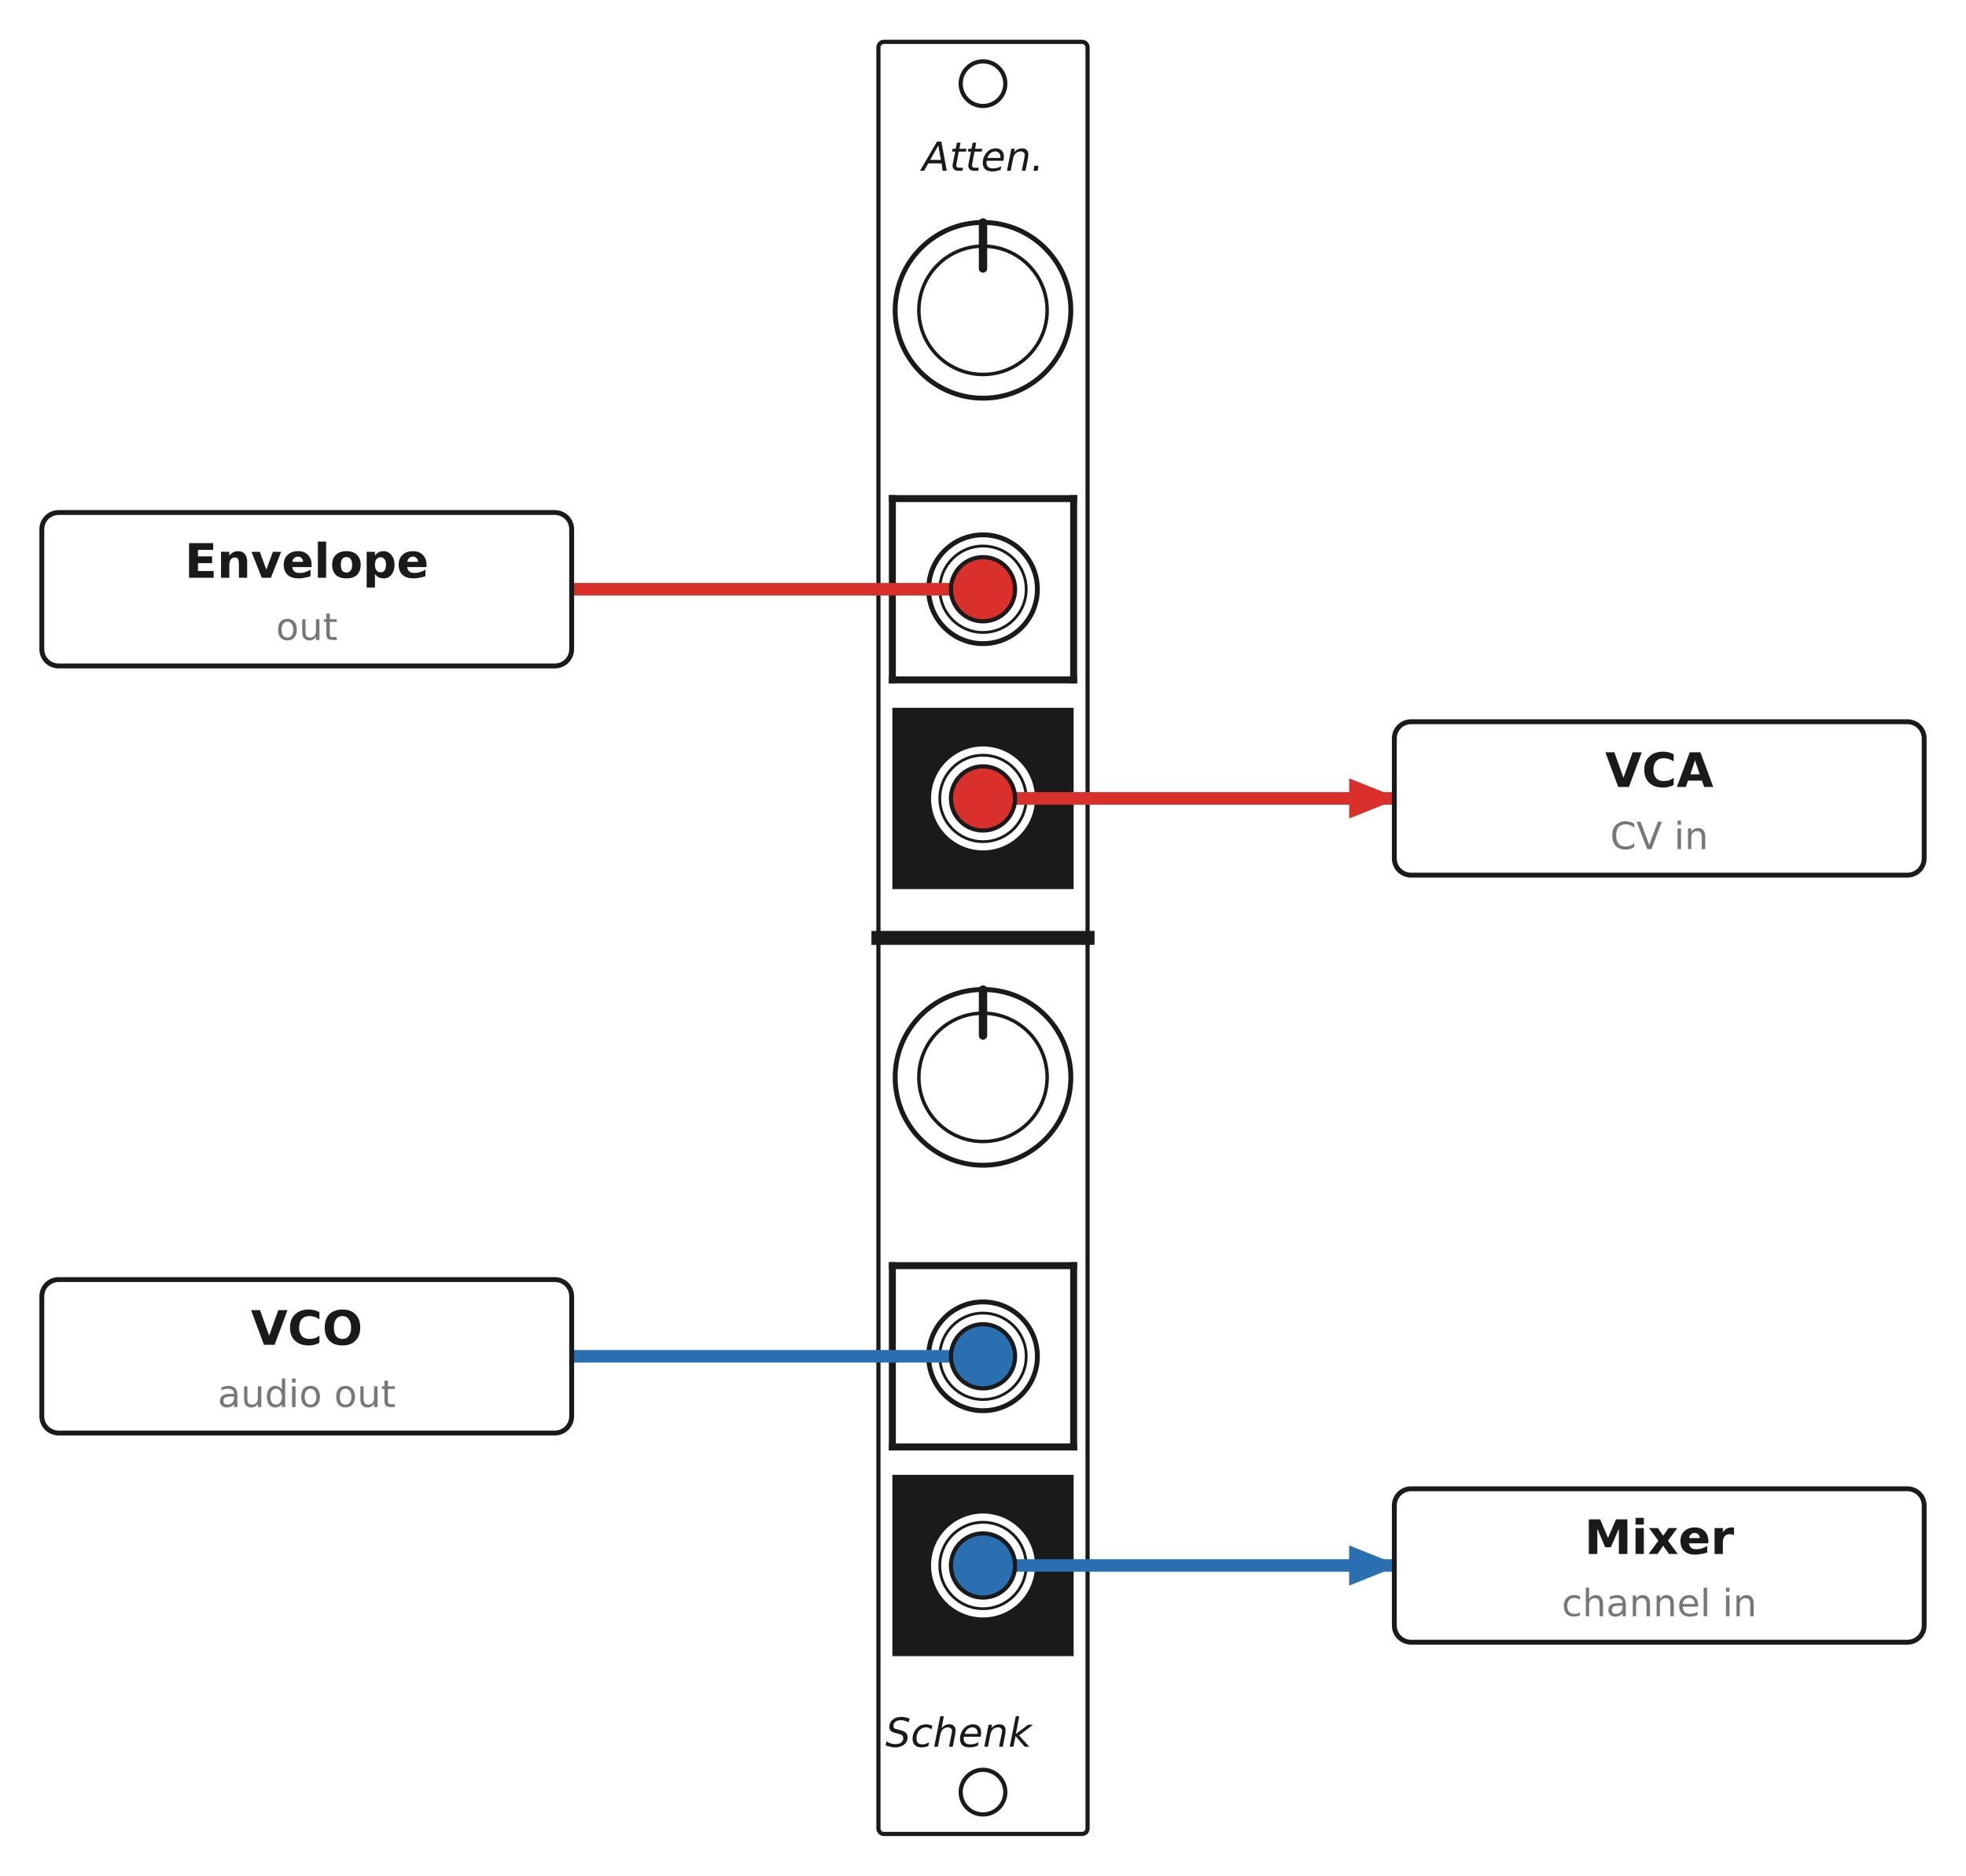
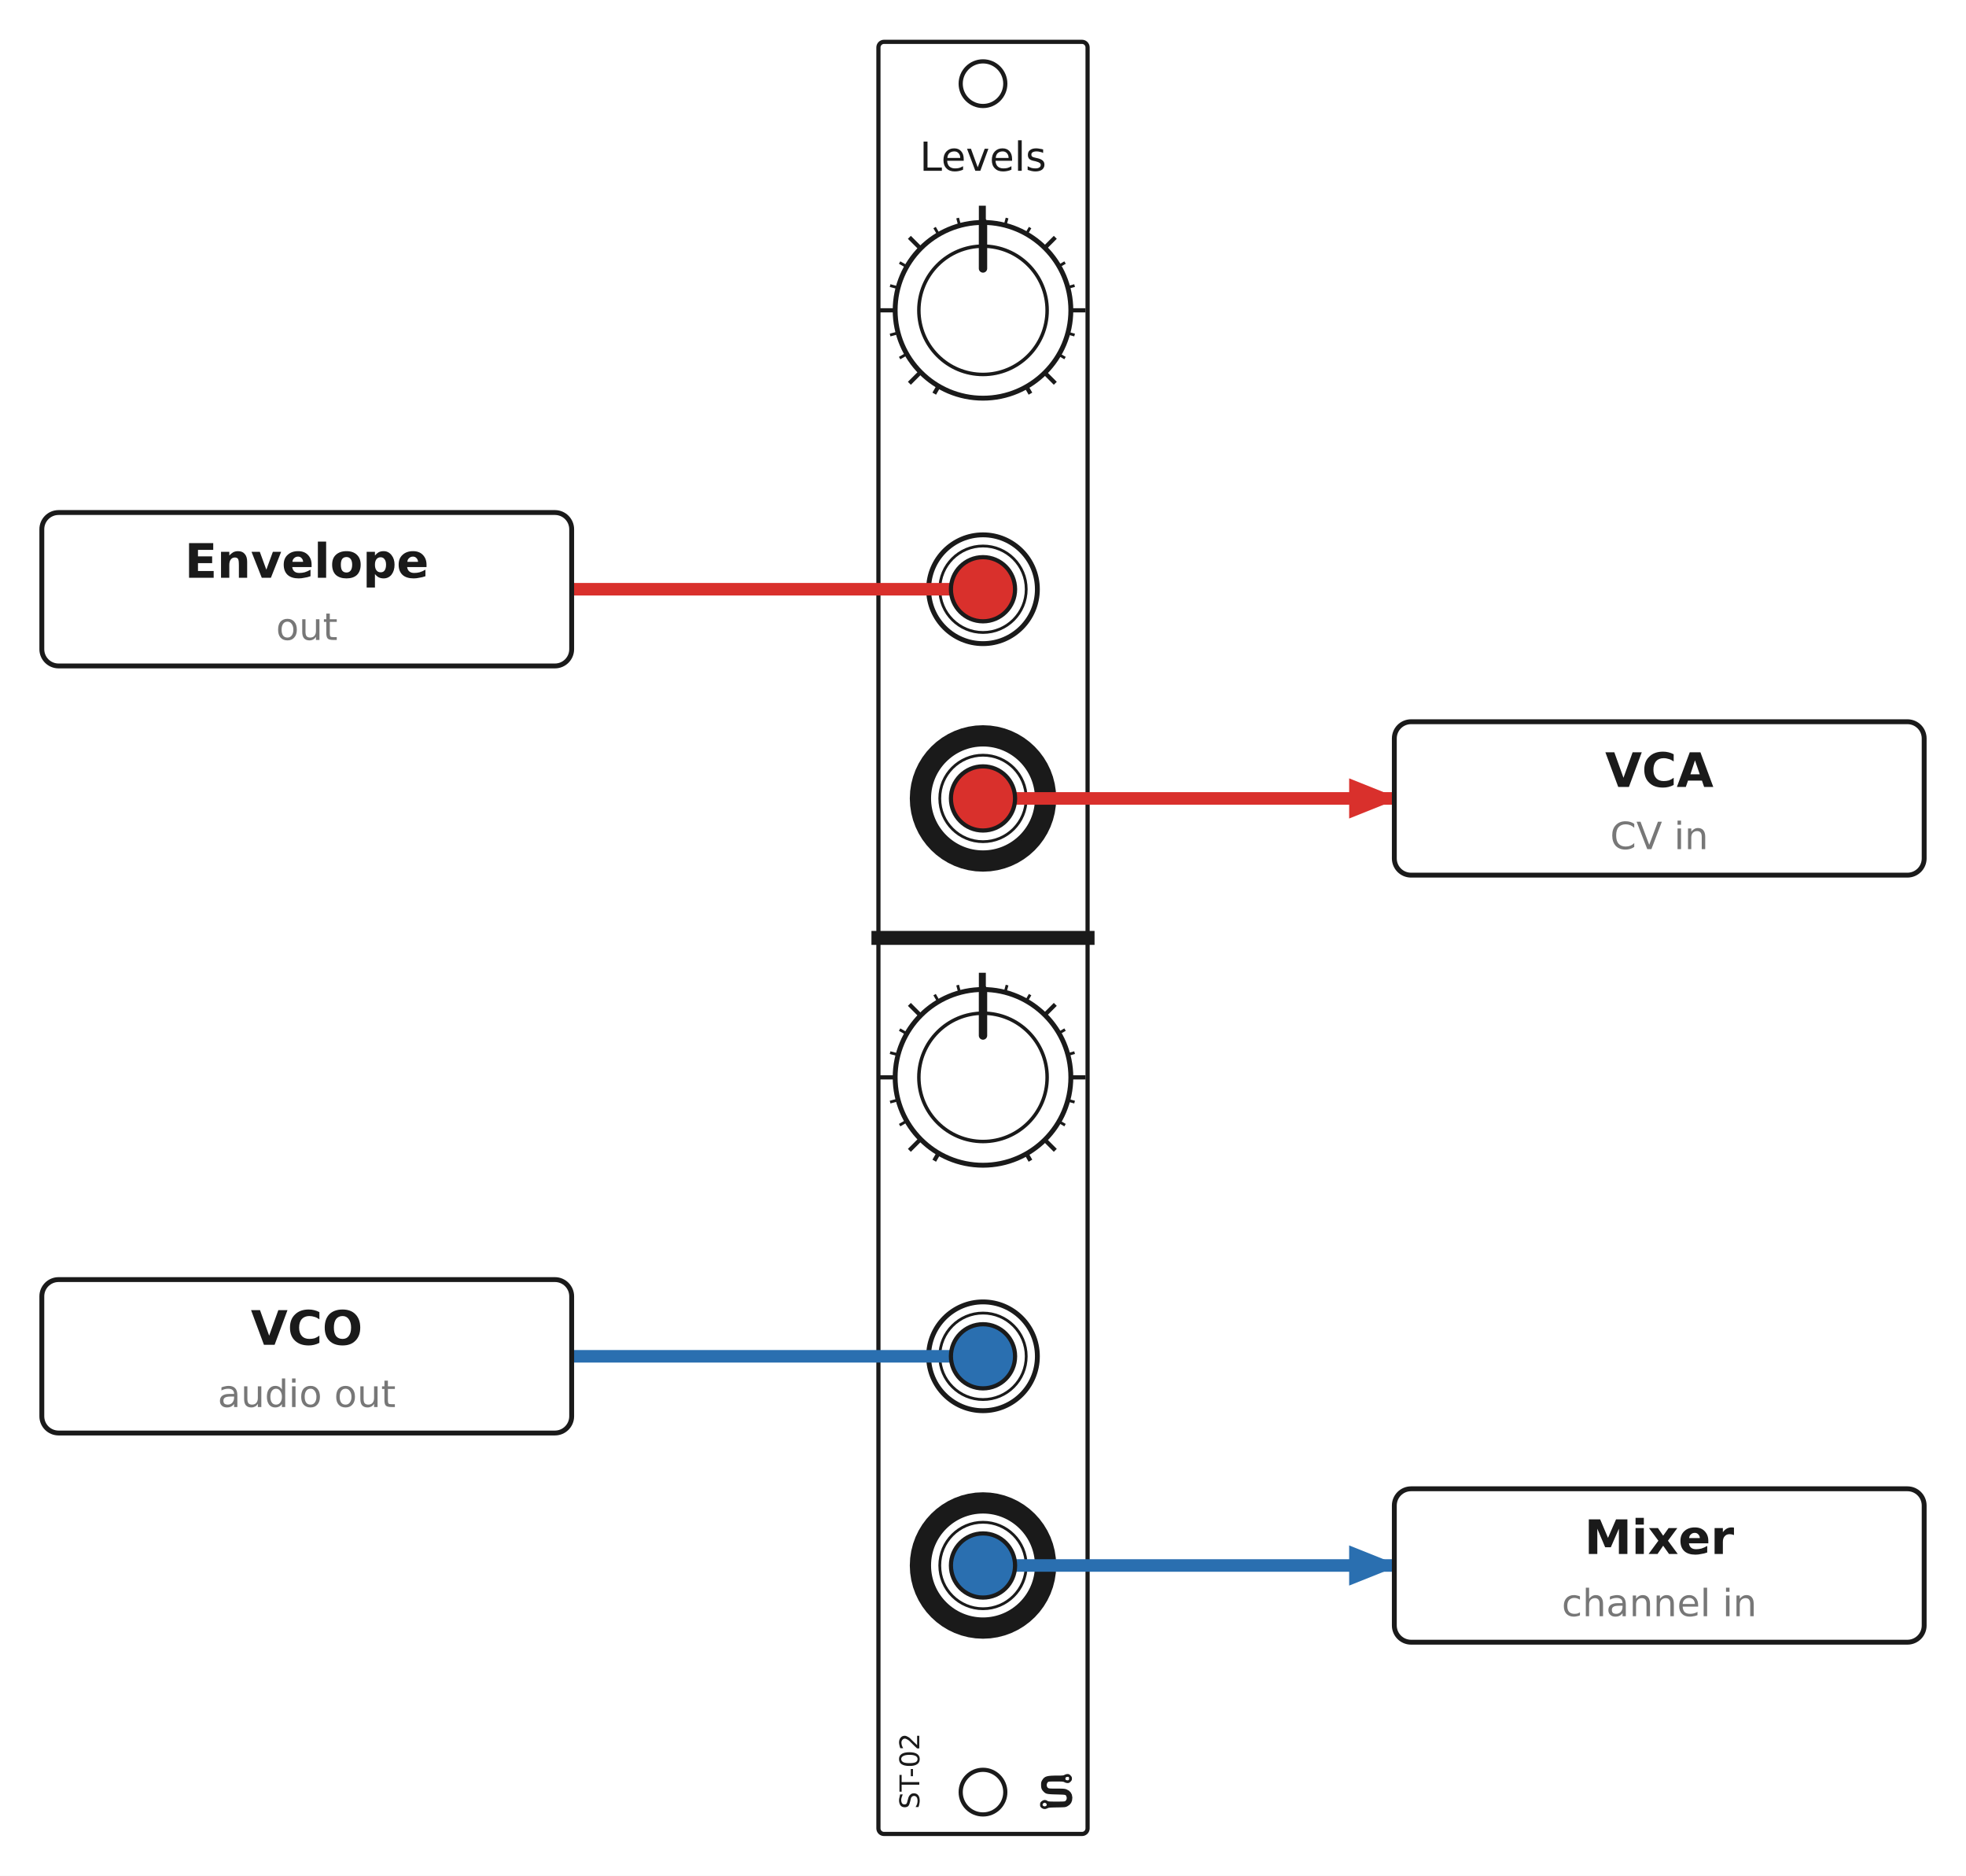
<svg xmlns="http://www.w3.org/2000/svg" viewBox="79.5 20.25 141.0 134.5" width="564" height="538">
  <rect x="79.5" y="20.25" width="141.0" height="134.5" fill="#fff" />
  <defs>
    <marker id="r" viewBox="0 0 10 10" refX="9" refY="5" markerWidth="4" markerHeight="4" orient="auto">
      <path d="M0 1 L10 5 L0 9 z" fill="#d9302c" />
    </marker>
    <marker id="b" viewBox="0 0 10 10" refX="9" refY="5" markerWidth="4" markerHeight="4" orient="auto">
      <path d="M0 1 L10 5 L0 9 z" fill="#2a6fb0" />
    </marker>
  </defs>
  <rect x="142.5" y="23.25" width="15.0" height="128.5" rx="0.4" fill="#fff" stroke="#1a1a1a" stroke-width="0.3" />
-   <polygon points="143.5,126.0 156.5,126.0 156.5,139.0 143.5,139.0" fill="#1a1a1a" />
-   <polygon points="143.5,71.0 156.5,71.0 156.5,84.0 143.5,84.0" fill="#1a1a1a" />
+   <polygon points="156.142,147.459 156.206,147.489 156.278,147.554 156.279,147.555 156.342,147.63 156.372,147.698 156.379,147.78 156.371,147.865 156.34,147.932 156.279,148.001 156.206,148.065 156.138,148.094 156.06,148.101 155.947,148.084 155.849,148.044 155.812,148.024 155.769,148.01 155.711,148 155.631,147.993 155.517,147.99 155.363,147.988 155.226,147.988 155.041,147.988 154.903,147.99 154.805,147.993 154.739,147.999 154.695,148.009 154.665,148.025 154.642,148.045 154.634,148.053 154.584,148.142 154.568,148.248 154.587,148.351 154.64,148.431 154.647,148.438 154.676,148.458 154.71,148.472 154.757,148.483 154.826,148.49 154.925,148.494 155.062,148.496 155.246,148.496 155.281,148.496 155.479,148.497 155.629,148.499 155.743,148.504 155.829,148.512 155.898,148.524 155.958,148.541 155.995,148.554 156.162,148.644 156.289,148.772 156.372,148.931 156.406,149.118 156.407,149.154 156.386,149.355 156.32,149.522 156.208,149.658 156.06,149.759 156.01,149.784 155.963,149.804 155.912,149.818 155.848,149.828 155.761,149.834 155.642,149.839 155.483,149.843 155.31,149.846 155.107,149.85 154.951,149.854 154.836,149.86 154.753,149.867 154.694,149.878 154.652,149.892 154.619,149.909 154.487,149.96 154.353,149.957 154.228,149.904 154.193,149.876 154.131,149.815 154.102,149.759 154.093,149.68 154.093,149.651 154.271,149.651 154.274,149.675 154.321,149.741 154.396,149.771 154.482,149.76 154.537,149.73 154.571,149.675 154.563,149.611 154.522,149.553 154.457,149.517 154.42,149.512 154.348,149.533 154.293,149.586 154.271,149.651 154.093,149.651 154.093,149.647 154.098,149.556 154.12,149.493 154.173,149.433 154.197,149.41 154.311,149.336 154.433,149.311 154.549,149.335 154.609,149.371 154.636,149.39 154.67,149.404 154.717,149.414 154.786,149.421 154.885,149.425 155.022,149.427 155.205,149.427 155.276,149.427 155.475,149.427 155.625,149.426 155.734,149.422 155.811,149.417 155.862,149.408 155.895,149.396 155.919,149.379 155.927,149.372 155.992,149.27 156.007,149.153 155.973,149.035 155.945,148.99 155.928,148.971 155.903,148.957 155.863,148.946 155.8,148.938 155.707,148.931 155.577,148.926 155.401,148.921 155.274,148.917 155.046,148.911 154.866,148.903 154.727,148.891 154.621,148.875 154.539,148.853 154.473,148.822 154.415,148.781 154.358,148.728 154.349,148.72 154.256,148.613 154.199,148.507 154.171,148.384 154.164,148.242 154.167,148.121 154.18,148.034 154.208,147.959 154.241,147.898 154.292,147.822 155.908,147.822 155.948,147.878 156.033,147.902 156.057,147.903 156.127,147.895 156.16,147.862 156.169,147.835 156.175,147.756 156.167,147.706 156.144,147.666 156.095,147.653 156.045,147.655 155.97,147.67 155.929,147.709 155.916,147.739 155.908,147.822 154.292,147.822 154.308,147.798 154.382,147.72 154.471,147.66 154.582,147.618 154.722,147.589 154.9,147.573 155.123,147.565 155.262,147.564 155.446,147.564 155.583,147.562 155.682,147.557 155.751,147.549 155.8,147.537 155.837,147.52 155.857,147.508 155.958,147.466 156.06,147.452 156.142,147.459" fill="#1a1a1a" />
+   <circle cx="150.0" cy="77.5" r="3.0" fill="none" stroke="#1a1a1a" stroke-width="4.5" />
+   <circle cx="150.0" cy="132.5" r="3.0" fill="none" stroke="#1a1a1a" stroke-width="4.5" />
  <line x1="142.5" y1="87.5" x2="157.5" y2="87.5" stroke="#1a1a1a" stroke-width="1.0" stroke-linecap="square" />
-   <line x1="143.5" y1="111.0" x2="143.5" y2="124.0" stroke="#1a1a1a" stroke-width="0.5" stroke-linecap="square" />
-   <line x1="156.5" y1="111.0" x2="143.5" y2="111.0" stroke="#1a1a1a" stroke-width="0.5" stroke-linecap="square" />
-   <line x1="156.5" y1="124.0" x2="156.5" y2="111.0" stroke="#1a1a1a" stroke-width="0.5" stroke-linecap="square" />
-   <line x1="143.5" y1="124.0" x2="156.5" y2="124.0" stroke="#1a1a1a" stroke-width="0.5" stroke-linecap="square" />
-   <line x1="143.5" y1="56.0" x2="143.5" y2="69.0" stroke="#1a1a1a" stroke-width="0.5" stroke-linecap="square" />
-   <line x1="156.5" y1="56.0" x2="143.5" y2="56.0" stroke="#1a1a1a" stroke-width="0.5" stroke-linecap="square" />
-   <line x1="156.5" y1="69.0" x2="156.5" y2="56.0" stroke="#1a1a1a" stroke-width="0.5" stroke-linecap="square" />
-   <line x1="143.5" y1="69.0" x2="156.5" y2="69.0" stroke="#1a1a1a" stroke-width="0.5" stroke-linecap="square" />
-   <text x="150.0" y="31.5" font-family="DejaVu Sans, Helvetica, Arial, sans-serif" font-size="2.875" font-style="italic" fill="#1a1a1a" text-anchor="middle" dominant-baseline="central">Atten.</text>
-   <text x="143.0" y="144.5" font-family="DejaVu Sans, Helvetica, Arial, sans-serif" font-size="2.875" font-style="italic" fill="#1a1a1a" text-anchor="start" dominant-baseline="central">Schenk</text>
+   <line x1="146.453" y1="42.5" x2="142.703" y2="42.5" stroke="#1a1a1a" stroke-width="0.3" stroke-linecap="square" />
+   <line x1="146.453" y1="97.5" x2="142.703" y2="97.5" stroke="#1a1a1a" stroke-width="0.3" stroke-linecap="square" />
+   <line x1="146.572" y1="41.594" x2="143.433" y2="40.753" stroke="#1a1a1a" stroke-width="0.2" stroke-linecap="square" />
+   <line x1="146.572" y1="43.406" x2="143.433" y2="44.247" stroke="#1a1a1a" stroke-width="0.2" stroke-linecap="square" />
+   <line x1="146.572" y1="96.594" x2="143.433" y2="95.753" stroke="#1a1a1a" stroke-width="0.2" stroke-linecap="square" />
+   <line x1="146.572" y1="98.406" x2="143.433" y2="99.247" stroke="#1a1a1a" stroke-width="0.2" stroke-linecap="square" />
+   <line x1="146.922" y1="40.75" x2="144.107" y2="39.125" stroke="#1a1a1a" stroke-width="0.2" stroke-linecap="square" />
+   <line x1="146.922" y1="44.25" x2="144.107" y2="45.875" stroke="#1a1a1a" stroke-width="0.2" stroke-linecap="square" />
+   <line x1="146.922" y1="95.75" x2="144.107" y2="94.125" stroke="#1a1a1a" stroke-width="0.2" stroke-linecap="square" />
+   <line x1="146.922" y1="99.25" x2="144.107" y2="100.875" stroke="#1a1a1a" stroke-width="0.2" stroke-linecap="square" />
+   <line x1="147.478" y1="40.025" x2="144.826" y2="37.373" stroke="#1a1a1a" stroke-width="0.3" stroke-linecap="square" />
+   <line x1="147.478" y1="44.975" x2="144.826" y2="47.627" stroke="#1a1a1a" stroke-width="0.3" stroke-linecap="square" />
+   <line x1="147.478" y1="95.025" x2="144.826" y2="92.373" stroke="#1a1a1a" stroke-width="0.3" stroke-linecap="square" />
+   <line x1="147.478" y1="99.975" x2="144.826" y2="102.627" stroke="#1a1a1a" stroke-width="0.3" stroke-linecap="square" />
+   <line x1="148.203" y1="39.469" x2="146.578" y2="36.654" stroke="#1a1a1a" stroke-width="0.2" stroke-linecap="square" />
+   <line x1="148.203" y1="45.531" x2="146.578" y2="48.346" stroke="#1a1a1a" stroke-width="0.3" stroke-linecap="square" />
+   <line x1="148.203" y1="94.469" x2="146.578" y2="91.654" stroke="#1a1a1a" stroke-width="0.2" stroke-linecap="square" />
+   <line x1="148.203" y1="100.531" x2="146.578" y2="103.346" stroke="#1a1a1a" stroke-width="0.3" stroke-linecap="square" />
+   <line x1="149.047" y1="39.119" x2="148.206" y2="35.98" stroke="#1a1a1a" stroke-width="0.2" stroke-linecap="square" />
+   <line x1="149.047" y1="94.119" x2="148.206" y2="90.98" stroke="#1a1a1a" stroke-width="0.2" stroke-linecap="square" />
+   <line x1="149.953" y1="39.0" x2="149.953" y2="35.25" stroke="#1a1a1a" stroke-width="0.5" stroke-linecap="square" />
+   <line x1="149.953" y1="94.0" x2="149.953" y2="90.25" stroke="#1a1a1a" stroke-width="0.5" stroke-linecap="square" />
+   <line x1="150.859" y1="39.119" x2="151.7" y2="35.98" stroke="#1a1a1a" stroke-width="0.2" stroke-linecap="square" />
+   <line x1="150.859" y1="94.119" x2="151.7" y2="90.98" stroke="#1a1a1a" stroke-width="0.2" stroke-linecap="square" />
+   <line x1="151.703" y1="39.469" x2="153.328" y2="36.654" stroke="#1a1a1a" stroke-width="0.2" stroke-linecap="square" />
+   <line x1="151.703" y1="45.531" x2="153.328" y2="48.346" stroke="#1a1a1a" stroke-width="0.3" stroke-linecap="square" />
+   <line x1="151.703" y1="94.469" x2="153.328" y2="91.654" stroke="#1a1a1a" stroke-width="0.2" stroke-linecap="square" />
+   <line x1="151.703" y1="100.531" x2="153.328" y2="103.346" stroke="#1a1a1a" stroke-width="0.3" stroke-linecap="square" />
+   <line x1="152.428" y1="40.025" x2="155.079" y2="37.373" stroke="#1a1a1a" stroke-width="0.3" stroke-linecap="square" />
+   <line x1="152.428" y1="44.975" x2="155.079" y2="47.627" stroke="#1a1a1a" stroke-width="0.3" stroke-linecap="square" />
+   <line x1="152.428" y1="95.025" x2="155.079" y2="92.373" stroke="#1a1a1a" stroke-width="0.3" stroke-linecap="square" />
+   <line x1="152.428" y1="99.975" x2="155.079" y2="102.627" stroke="#1a1a1a" stroke-width="0.3" stroke-linecap="square" />
+   <line x1="152.984" y1="40.75" x2="155.798" y2="39.125" stroke="#1a1a1a" stroke-width="0.2" stroke-linecap="square" />
+   <line x1="152.984" y1="44.25" x2="155.798" y2="45.875" stroke="#1a1a1a" stroke-width="0.2" stroke-linecap="square" />
+   <line x1="152.984" y1="95.75" x2="155.798" y2="94.125" stroke="#1a1a1a" stroke-width="0.2" stroke-linecap="square" />
+   <line x1="152.984" y1="99.25" x2="155.798" y2="100.875" stroke="#1a1a1a" stroke-width="0.2" stroke-linecap="square" />
+   <line x1="153.334" y1="41.594" x2="156.473" y2="40.753" stroke="#1a1a1a" stroke-width="0.2" stroke-linecap="square" />
+   <line x1="153.334" y1="43.406" x2="156.473" y2="44.247" stroke="#1a1a1a" stroke-width="0.2" stroke-linecap="square" />
+   <line x1="153.334" y1="96.594" x2="156.473" y2="95.753" stroke="#1a1a1a" stroke-width="0.2" stroke-linecap="square" />
+   <line x1="153.334" y1="98.406" x2="156.473" y2="99.247" stroke="#1a1a1a" stroke-width="0.2" stroke-linecap="square" />
+   <line x1="153.453" y1="42.5" x2="157.203" y2="42.5" stroke="#1a1a1a" stroke-width="0.3" stroke-linecap="square" />
+   <line x1="153.453" y1="97.5" x2="157.203" y2="97.5" stroke="#1a1a1a" stroke-width="0.3" stroke-linecap="square" />
+   <text x="144.75" y="149.96" font-family="DejaVu Sans, Helvetica, Arial, sans-serif" font-size="1.955" fill="#1a1a1a" text-anchor="start" dominant-baseline="central" transform="rotate(-90.0 144.75 149.9597)">ST-02</text>
+   <text x="150.0" y="31.5" font-family="DejaVu Sans, Helvetica, Arial, sans-serif" font-size="2.875" fill="#1a1a1a" text-anchor="middle" dominant-baseline="central">Levels</text>
+   <circle cx="150.0" cy="148.75" r="1.6" fill="#fff" stroke="#1a1a1a" stroke-width="0.3" />
+   <circle cx="150.0" cy="77.5" r="3.9" fill="#fff" stroke="#1a1a1a" stroke-width="0.35" />
+   <circle cx="150.0" cy="77.5" r="3.1" fill="none" stroke="#1a1a1a" stroke-width="0.2" />
+   <circle cx="150.0" cy="77.5" r="1.8" fill="#1a1a1a" />
+   <circle cx="150.0" cy="26.25" r="1.6" fill="#fff" stroke="#1a1a1a" stroke-width="0.3" />
+   <circle cx="150.0" cy="97.5" r="6.3" fill="#fff" stroke="#1a1a1a" stroke-width="0.35" />
+   <circle cx="150.0" cy="97.5" r="4.6" fill="#fff" stroke="#1a1a1a" stroke-width="0.25" />
+   <line x1="150.0" y1="91.2" x2="150.0" y2="94.5" stroke="#1a1a1a" stroke-width="0.6" stroke-linecap="round" />
  <circle cx="150.0" cy="132.5" r="3.9" fill="#fff" stroke="#1a1a1a" stroke-width="0.35" />
  <circle cx="150.0" cy="132.5" r="3.1" fill="none" stroke="#1a1a1a" stroke-width="0.2" />
  <circle cx="150.0" cy="132.5" r="1.8" fill="#1a1a1a" />
  <circle cx="150.0" cy="117.5" r="3.9" fill="#fff" stroke="#1a1a1a" stroke-width="0.35" />
  <circle cx="150.0" cy="117.5" r="3.1" fill="none" stroke="#1a1a1a" stroke-width="0.2" />
  <circle cx="150.0" cy="117.5" r="1.8" fill="#1a1a1a" />
-   <circle cx="150.0" cy="97.5" r="6.3" fill="#fff" stroke="#1a1a1a" stroke-width="0.35" />
-   <circle cx="150.0" cy="97.5" r="4.6" fill="#fff" stroke="#1a1a1a" stroke-width="0.25" />
-   <line x1="150.0" y1="91.2" x2="150.0" y2="94.5" stroke="#1a1a1a" stroke-width="0.6" stroke-linecap="round" />
-   <circle cx="150.0" cy="77.5" r="3.9" fill="#fff" stroke="#1a1a1a" stroke-width="0.35" />
-   <circle cx="150.0" cy="77.5" r="3.1" fill="none" stroke="#1a1a1a" stroke-width="0.2" />
-   <circle cx="150.0" cy="77.5" r="1.8" fill="#1a1a1a" />
+   <circle cx="150.0" cy="42.5" r="6.3" fill="#fff" stroke="#1a1a1a" stroke-width="0.35" />
+   <circle cx="150.0" cy="42.5" r="4.6" fill="#fff" stroke="#1a1a1a" stroke-width="0.25" />
+   <line x1="150.0" y1="36.2" x2="150.0" y2="39.5" stroke="#1a1a1a" stroke-width="0.6" stroke-linecap="round" />
  <circle cx="150.0" cy="62.5" r="3.9" fill="#fff" stroke="#1a1a1a" stroke-width="0.35" />
  <circle cx="150.0" cy="62.5" r="3.1" fill="none" stroke="#1a1a1a" stroke-width="0.2" />
  <circle cx="150.0" cy="62.5" r="1.8" fill="#1a1a1a" />
-   <circle cx="150.0" cy="42.5" r="6.3" fill="#fff" stroke="#1a1a1a" stroke-width="0.35" />
-   <circle cx="150.0" cy="42.5" r="4.6" fill="#fff" stroke="#1a1a1a" stroke-width="0.25" />
-   <line x1="150.0" y1="36.2" x2="150.0" y2="39.5" stroke="#1a1a1a" stroke-width="0.6" stroke-linecap="round" />
-   <circle cx="150.0" cy="26.25" r="1.6" fill="#fff" stroke="#1a1a1a" stroke-width="0.3" />
-   <circle cx="150.0" cy="148.75" r="1.6" fill="#fff" stroke="#1a1a1a" stroke-width="0.3" />
  <path d="M120.50 62.50 C135.25 62.50 135.25 62.50 150.00 62.50" fill="none" stroke="#d9302c" stroke-width="0.9" stroke-linecap="round" />
  <path d="M150.00 77.50 C164.75 77.50 164.75 77.50 179.50 77.50" fill="none" stroke="#d9302c" stroke-width="0.9" stroke-linecap="round" marker-end="url(#r)" />
  <path d="M120.50 117.50 C135.25 117.50 135.25 117.50 150.00 117.50" fill="none" stroke="#2a6fb0" stroke-width="0.9" stroke-linecap="round" />
  <path d="M150.00 132.50 C164.75 132.50 164.75 132.50 179.50 132.50" fill="none" stroke="#2a6fb0" stroke-width="0.9" stroke-linecap="round" marker-end="url(#b)" />
  <circle cx="150.0" cy="62.5" r="2.3" fill="#d9302c" stroke="#1a1a1a" stroke-width="0.3" />
  <circle cx="150.0" cy="77.5" r="2.3" fill="#d9302c" stroke="#1a1a1a" stroke-width="0.3" />
  <circle cx="150.0" cy="117.5" r="2.3" fill="#2a6fb0" stroke="#1a1a1a" stroke-width="0.3" />
  <circle cx="150.0" cy="132.5" r="2.3" fill="#2a6fb0" stroke="#1a1a1a" stroke-width="0.3" />
  <rect x="82.5" y="57" width="38" height="11" rx="1.2" fill="#fff" stroke="#1a1a1a" stroke-width="0.35" />
  <text x="101.50" y="60.50" font-family="DejaVu Sans, Helvetica, Arial, sans-serif" font-size="3.4" font-weight="bold" fill="#1a1a1a" text-anchor="middle" dominant-baseline="central">Envelope</text>
  <text x="101.50" y="65.20" font-family="DejaVu Sans, Helvetica, Arial, sans-serif" font-size="2.7" font-weight="normal" fill="#777" text-anchor="middle" dominant-baseline="central">out</text>
  <rect x="179.5" y="72" width="38" height="11" rx="1.2" fill="#fff" stroke="#1a1a1a" stroke-width="0.35" />
  <text x="198.50" y="75.50" font-family="DejaVu Sans, Helvetica, Arial, sans-serif" font-size="3.4" font-weight="bold" fill="#1a1a1a" text-anchor="middle" dominant-baseline="central">VCA</text>
  <text x="198.50" y="80.20" font-family="DejaVu Sans, Helvetica, Arial, sans-serif" font-size="2.7" font-weight="normal" fill="#777" text-anchor="middle" dominant-baseline="central">CV in</text>
  <rect x="82.5" y="112" width="38" height="11" rx="1.2" fill="#fff" stroke="#1a1a1a" stroke-width="0.35" />
  <text x="101.50" y="115.50" font-family="DejaVu Sans, Helvetica, Arial, sans-serif" font-size="3.4" font-weight="bold" fill="#1a1a1a" text-anchor="middle" dominant-baseline="central">VCO</text>
  <text x="101.50" y="120.20" font-family="DejaVu Sans, Helvetica, Arial, sans-serif" font-size="2.7" font-weight="normal" fill="#777" text-anchor="middle" dominant-baseline="central">audio out</text>
  <rect x="179.5" y="127" width="38" height="11" rx="1.2" fill="#fff" stroke="#1a1a1a" stroke-width="0.35" />
  <text x="198.50" y="130.50" font-family="DejaVu Sans, Helvetica, Arial, sans-serif" font-size="3.4" font-weight="bold" fill="#1a1a1a" text-anchor="middle" dominant-baseline="central">Mixer</text>
  <text x="198.50" y="135.20" font-family="DejaVu Sans, Helvetica, Arial, sans-serif" font-size="2.7" font-weight="normal" fill="#777" text-anchor="middle" dominant-baseline="central">channel in</text>
</svg>
